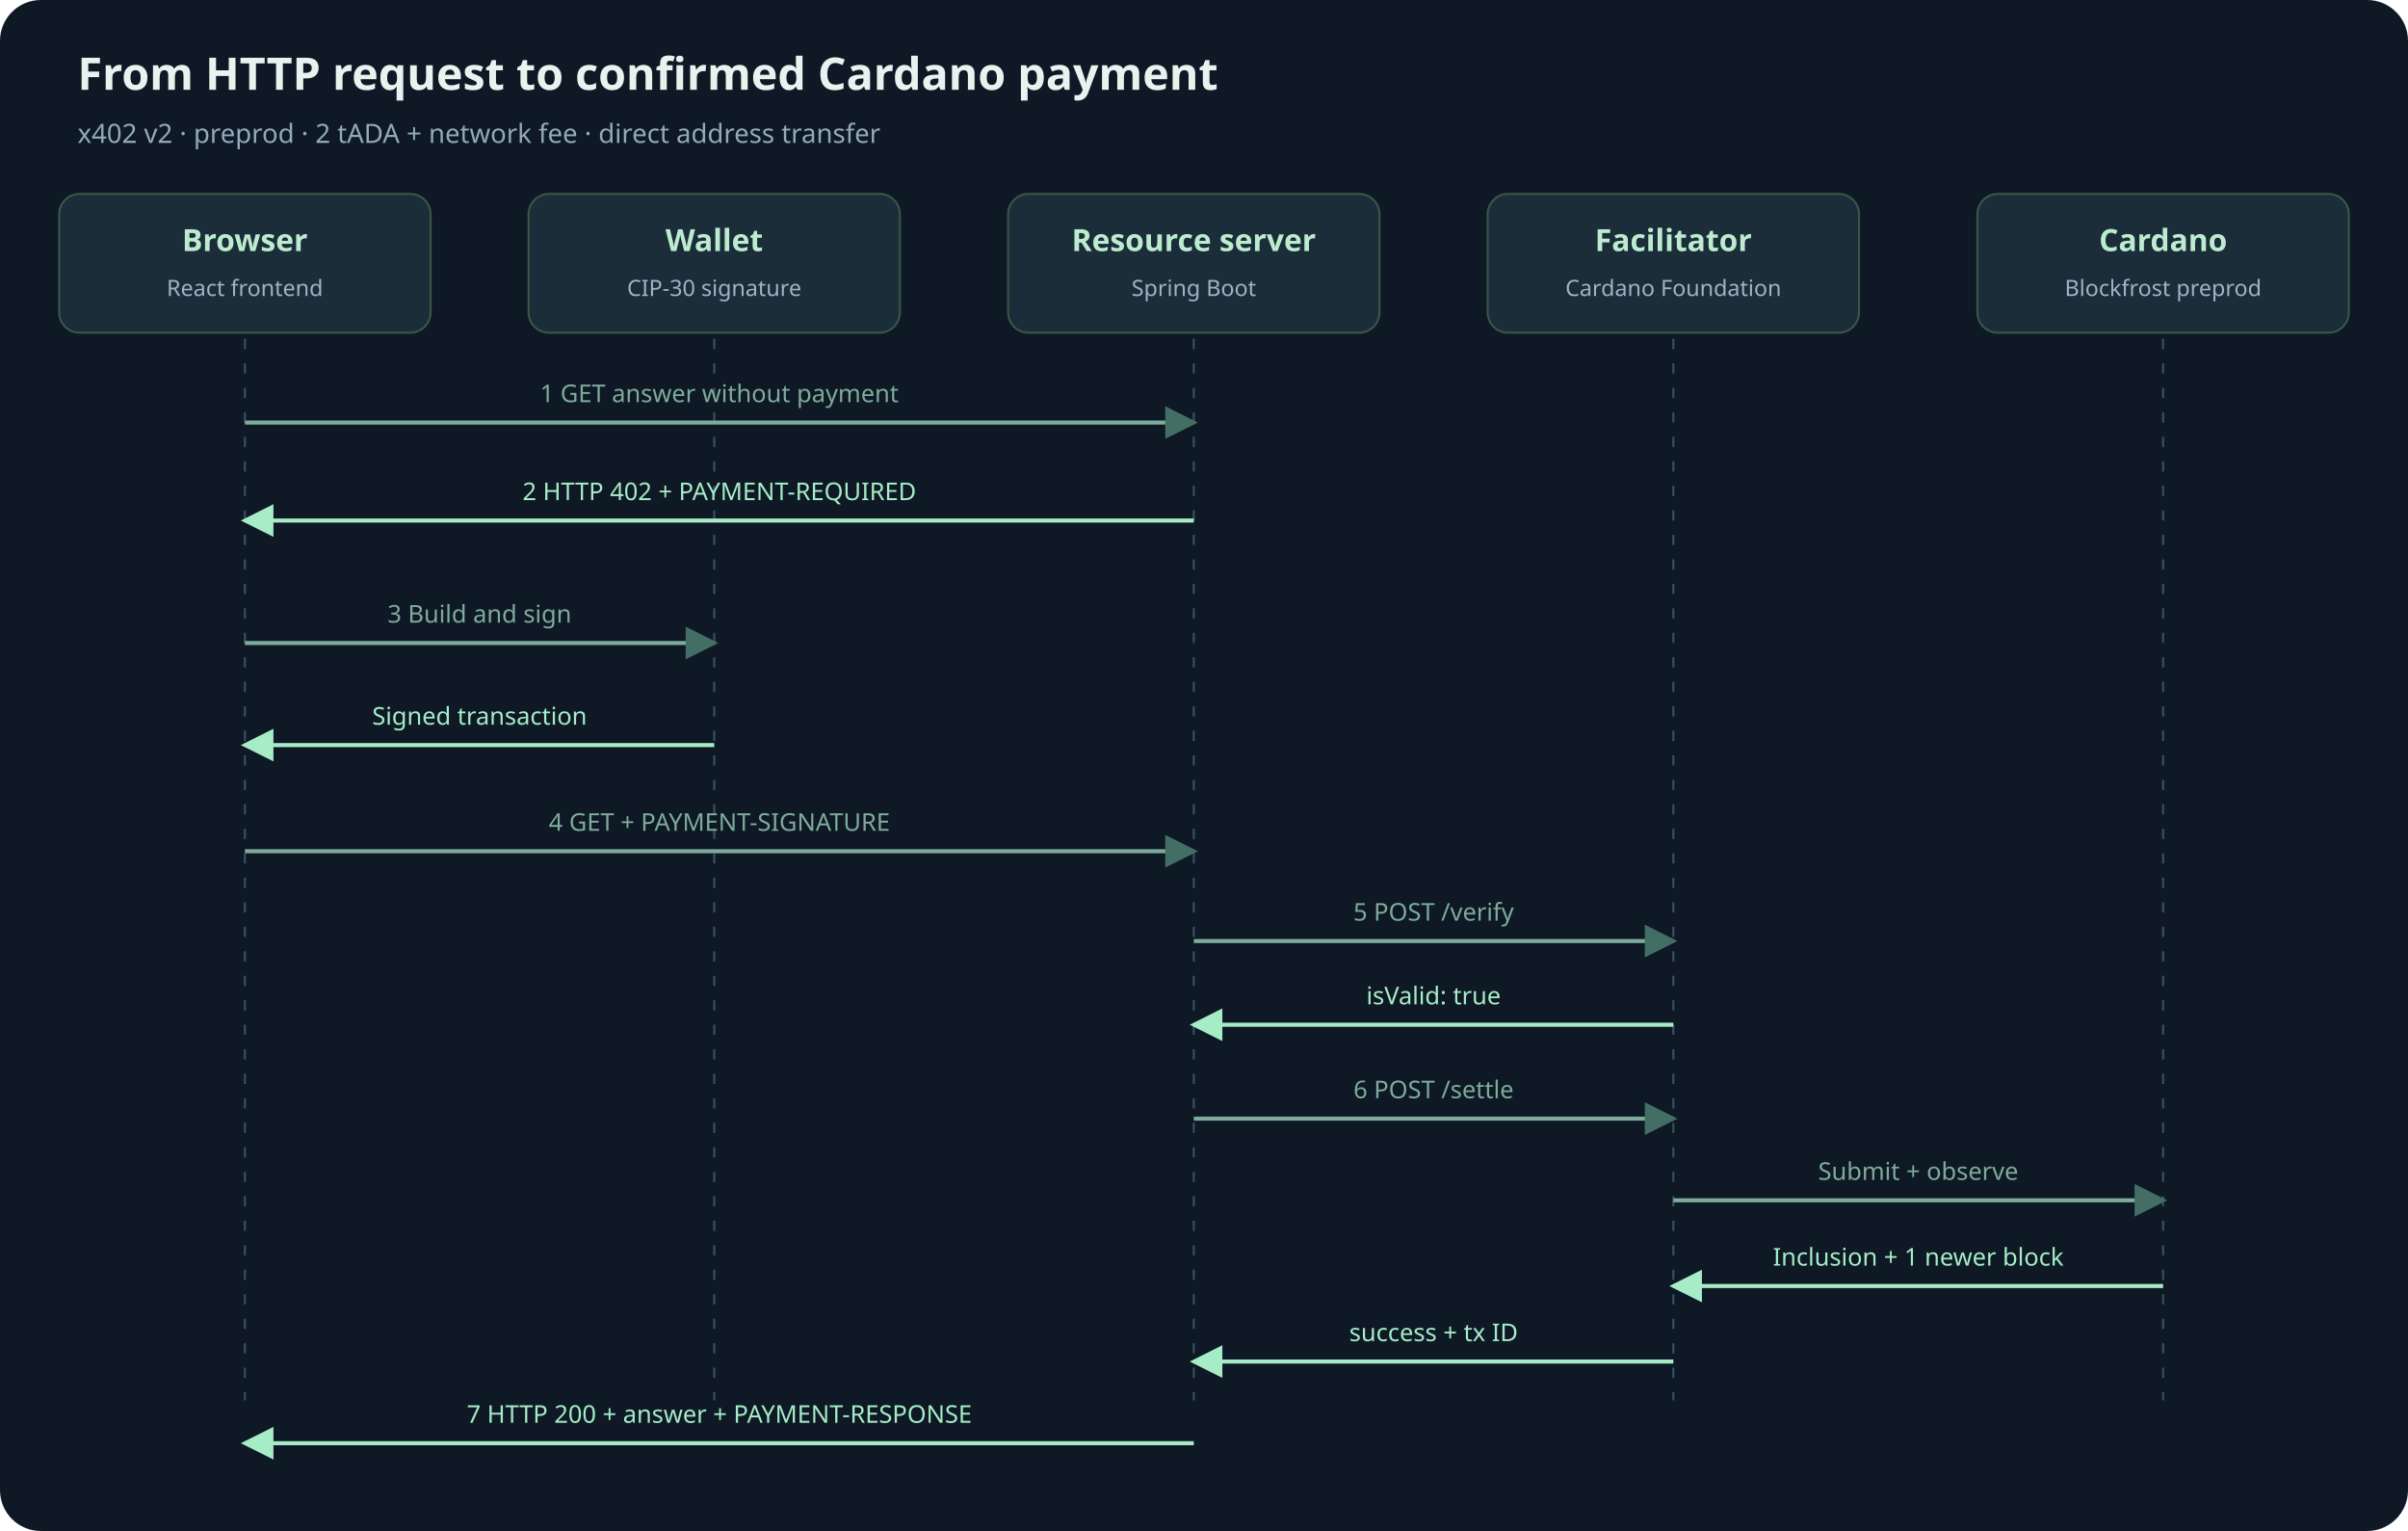
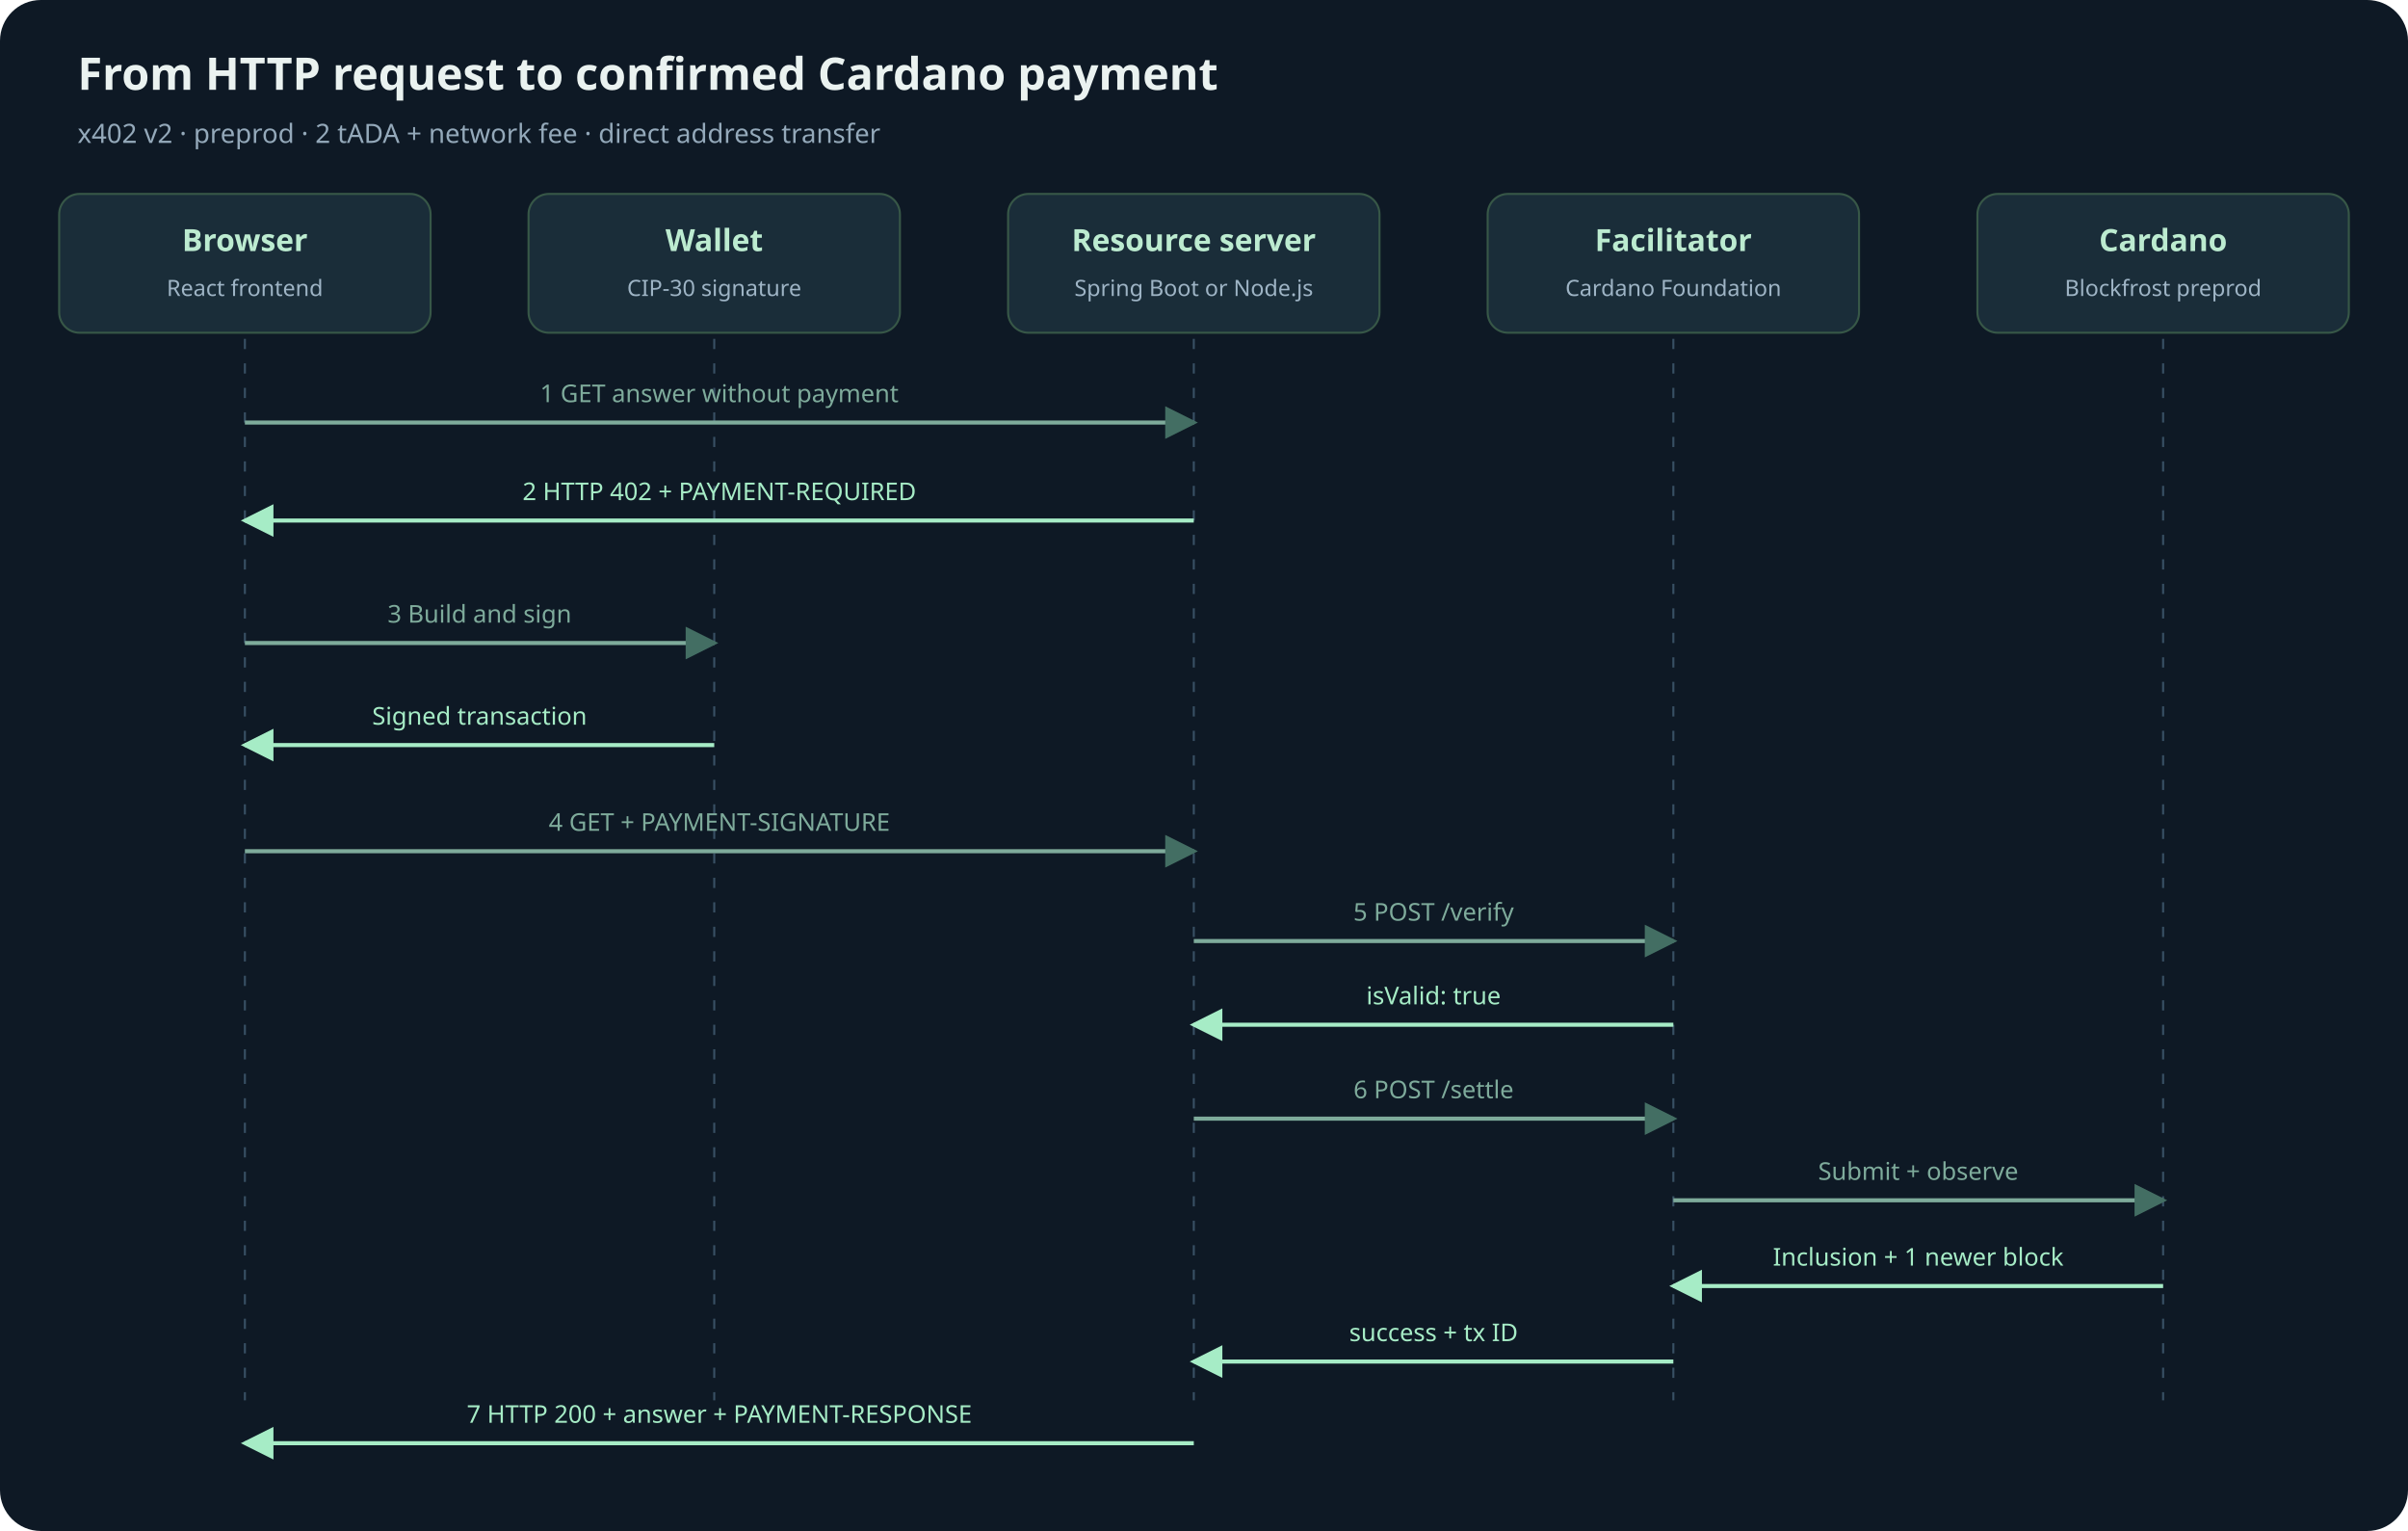
<svg xmlns="http://www.w3.org/2000/svg" width="1180" height="750" viewBox="0 0 1180 750" role="img" aria-labelledby="title desc">
  <defs>
    <marker id="arrow" markerWidth="8" markerHeight="8" refX="7" refY="4" orient="auto">
      <path d="M0,0 L8,4 L0,8" fill="#436e63" />
    </marker>
    <marker id="lightarrow" markerWidth="8" markerHeight="8" refX="7" refY="4" orient="auto">
      <path d="M0,0 L8,4 L0,8" fill="#a6ecc6" />
    </marker>
  </defs>
  <rect width="1180" height="750" rx="20" fill="#0e1925" />
  <text x="38" y="44" font-family="system-ui,sans-serif" font-size="22" font-weight="600" fill="#eaf2f0">From HTTP request to confirmed Cardano payment</text>
  <text x="38" y="70" font-family="system-ui,sans-serif" font-size="13" fill="#94a9ba">x402 v2 · preprod · 2 tADA + network fee · direct address transfer</text>
  <rect x="29" y="95" width="182" height="68" rx="10" fill="#1a2d39" stroke="#375747" />
  <text x="120" y="123" text-anchor="middle" font-family="system-ui,sans-serif" font-size="15" font-weight="600" fill="#bcebd0">Browser</text>
  <text x="120" y="145" text-anchor="middle" font-family="system-ui,sans-serif" font-size="11" fill="#9eb4c5">React frontend</text>
  <line x1="120" y1="166" x2="120" y2="686" stroke="#385064" stroke-dasharray="5 7" />
  <rect x="259" y="95" width="182" height="68" rx="10" fill="#1a2d39" stroke="#375747" />
  <text x="350" y="123" text-anchor="middle" font-family="system-ui,sans-serif" font-size="15" font-weight="600" fill="#bcebd0">Wallet</text>
  <text x="350" y="145" text-anchor="middle" font-family="system-ui,sans-serif" font-size="11" fill="#9eb4c5">CIP-30 signature</text>
  <line x1="350" y1="166" x2="350" y2="686" stroke="#385064" stroke-dasharray="5 7" />
  <rect x="494" y="95" width="182" height="68" rx="10" fill="#1a2d39" stroke="#375747" />
  <text x="585" y="123" text-anchor="middle" font-family="system-ui,sans-serif" font-size="15" font-weight="600" fill="#bcebd0">Resource server</text>
-   <text x="585" y="145" text-anchor="middle" font-family="system-ui,sans-serif" font-size="11" fill="#9eb4c5">Spring Boot</text>
+   <text x="585" y="145" text-anchor="middle" font-family="system-ui,sans-serif" font-size="11" fill="#9eb4c5">Spring Boot or Node.js</text>
  <line x1="585" y1="166" x2="585" y2="686" stroke="#385064" stroke-dasharray="5 7" />
  <rect x="729" y="95" width="182" height="68" rx="10" fill="#1a2d39" stroke="#375747" />
  <text x="820" y="123" text-anchor="middle" font-family="system-ui,sans-serif" font-size="15" font-weight="600" fill="#bcebd0">Facilitator</text>
  <text x="820" y="145" text-anchor="middle" font-family="system-ui,sans-serif" font-size="11" fill="#9eb4c5">Cardano Foundation</text>
  <line x1="820" y1="166" x2="820" y2="686" stroke="#385064" stroke-dasharray="5 7" />
  <rect x="969" y="95" width="182" height="68" rx="10" fill="#1a2d39" stroke="#375747" />
  <text x="1060" y="123" text-anchor="middle" font-family="system-ui,sans-serif" font-size="15" font-weight="600" fill="#bcebd0">Cardano</text>
  <text x="1060" y="145" text-anchor="middle" font-family="system-ui,sans-serif" font-size="11" fill="#9eb4c5">Blockfrost preprod</text>
  <line x1="1060" y1="166" x2="1060" y2="686" stroke="#385064" stroke-dasharray="5 7" />
  <line x1="120" y1="207" x2="585" y2="207" stroke="#7eab9b" stroke-width="2" marker-end="url(#arrow)" />
  <text x="352.5" y="197" text-anchor="middle" font-family="system-ui,sans-serif" font-size="12" fill="#7eab9b">1  GET answer without payment</text>
  <line x1="585" y1="255" x2="120" y2="255" stroke="#a6ecc6" stroke-width="2" marker-end="url(#lightarrow)" />
  <text x="352.5" y="245" text-anchor="middle" font-family="system-ui,sans-serif" font-size="12" fill="#a6ecc6">2  HTTP 402 + PAYMENT-REQUIRED</text>
  <line x1="120" y1="315" x2="350" y2="315" stroke="#7eab9b" stroke-width="2" marker-end="url(#arrow)" />
  <text x="235.0" y="305" text-anchor="middle" font-family="system-ui,sans-serif" font-size="12" fill="#7eab9b">3  Build and sign</text>
  <line x1="350" y1="365" x2="120" y2="365" stroke="#a6ecc6" stroke-width="2" marker-end="url(#lightarrow)" />
  <text x="235.0" y="355" text-anchor="middle" font-family="system-ui,sans-serif" font-size="12" fill="#a6ecc6">Signed transaction</text>
  <line x1="120" y1="417" x2="585" y2="417" stroke="#7eab9b" stroke-width="2" marker-end="url(#arrow)" />
  <text x="352.5" y="407" text-anchor="middle" font-family="system-ui,sans-serif" font-size="12" fill="#7eab9b">4  GET + PAYMENT-SIGNATURE</text>
  <line x1="585" y1="461" x2="820" y2="461" stroke="#7eab9b" stroke-width="2" marker-end="url(#arrow)" />
  <text x="702.5" y="451" text-anchor="middle" font-family="system-ui,sans-serif" font-size="12" fill="#7eab9b">5  POST /verify</text>
  <line x1="820" y1="502" x2="585" y2="502" stroke="#a6ecc6" stroke-width="2" marker-end="url(#lightarrow)" />
  <text x="702.5" y="492" text-anchor="middle" font-family="system-ui,sans-serif" font-size="12" fill="#a6ecc6">isValid: true</text>
  <line x1="585" y1="548" x2="820" y2="548" stroke="#7eab9b" stroke-width="2" marker-end="url(#arrow)" />
  <text x="702.5" y="538" text-anchor="middle" font-family="system-ui,sans-serif" font-size="12" fill="#7eab9b">6  POST /settle</text>
  <line x1="820" y1="588" x2="1060" y2="588" stroke="#7eab9b" stroke-width="2" marker-end="url(#arrow)" />
  <text x="940.0" y="578" text-anchor="middle" font-family="system-ui,sans-serif" font-size="12" fill="#7eab9b">Submit + observe</text>
  <line x1="1060" y1="630" x2="820" y2="630" stroke="#a6ecc6" stroke-width="2" marker-end="url(#lightarrow)" />
  <text x="940.0" y="620" text-anchor="middle" font-family="system-ui,sans-serif" font-size="12" fill="#a6ecc6">Inclusion + 1 newer block</text>
  <line x1="820" y1="667" x2="585" y2="667" stroke="#a6ecc6" stroke-width="2" marker-end="url(#lightarrow)" />
  <text x="702.5" y="657" text-anchor="middle" font-family="system-ui,sans-serif" font-size="12" fill="#a6ecc6">success + tx ID</text>
  <line x1="585" y1="707" x2="120" y2="707" stroke="#a6ecc6" stroke-width="2" marker-end="url(#lightarrow)" />
  <text x="352.5" y="697" text-anchor="middle" font-family="system-ui,sans-serif" font-size="12" fill="#a6ecc6">7  HTTP 200 + answer + PAYMENT-RESPONSE</text>
</svg>
